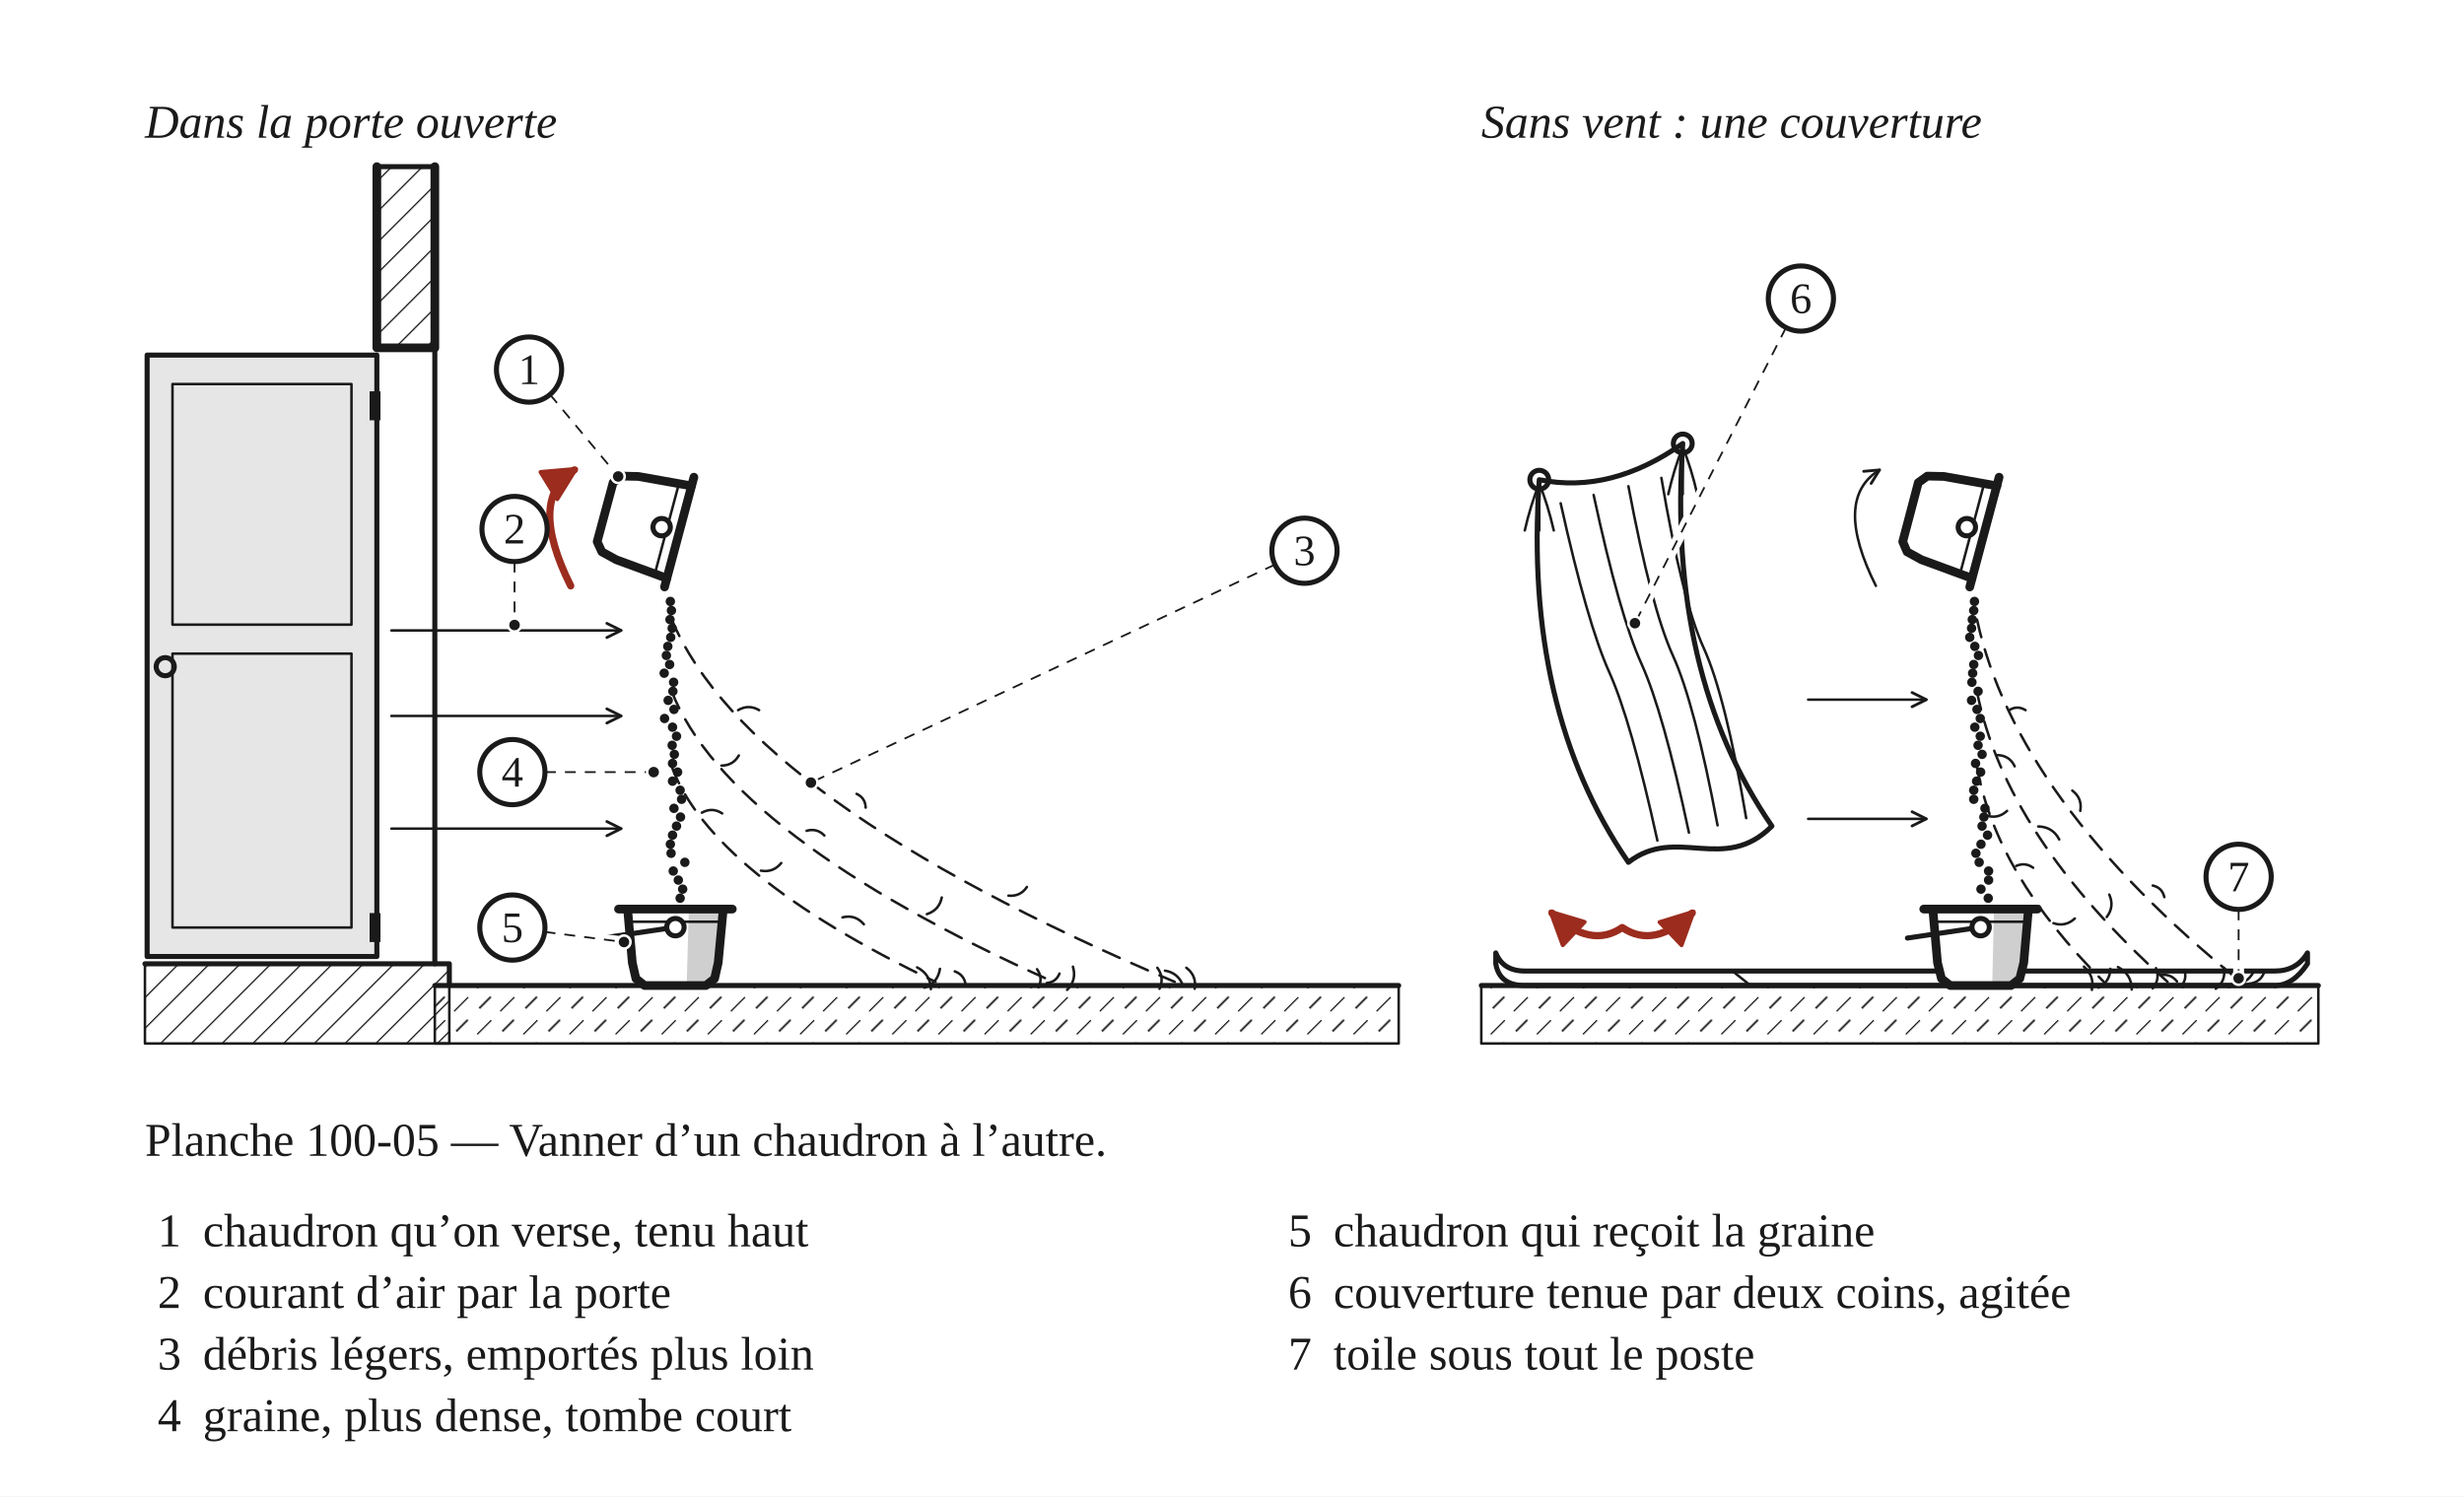
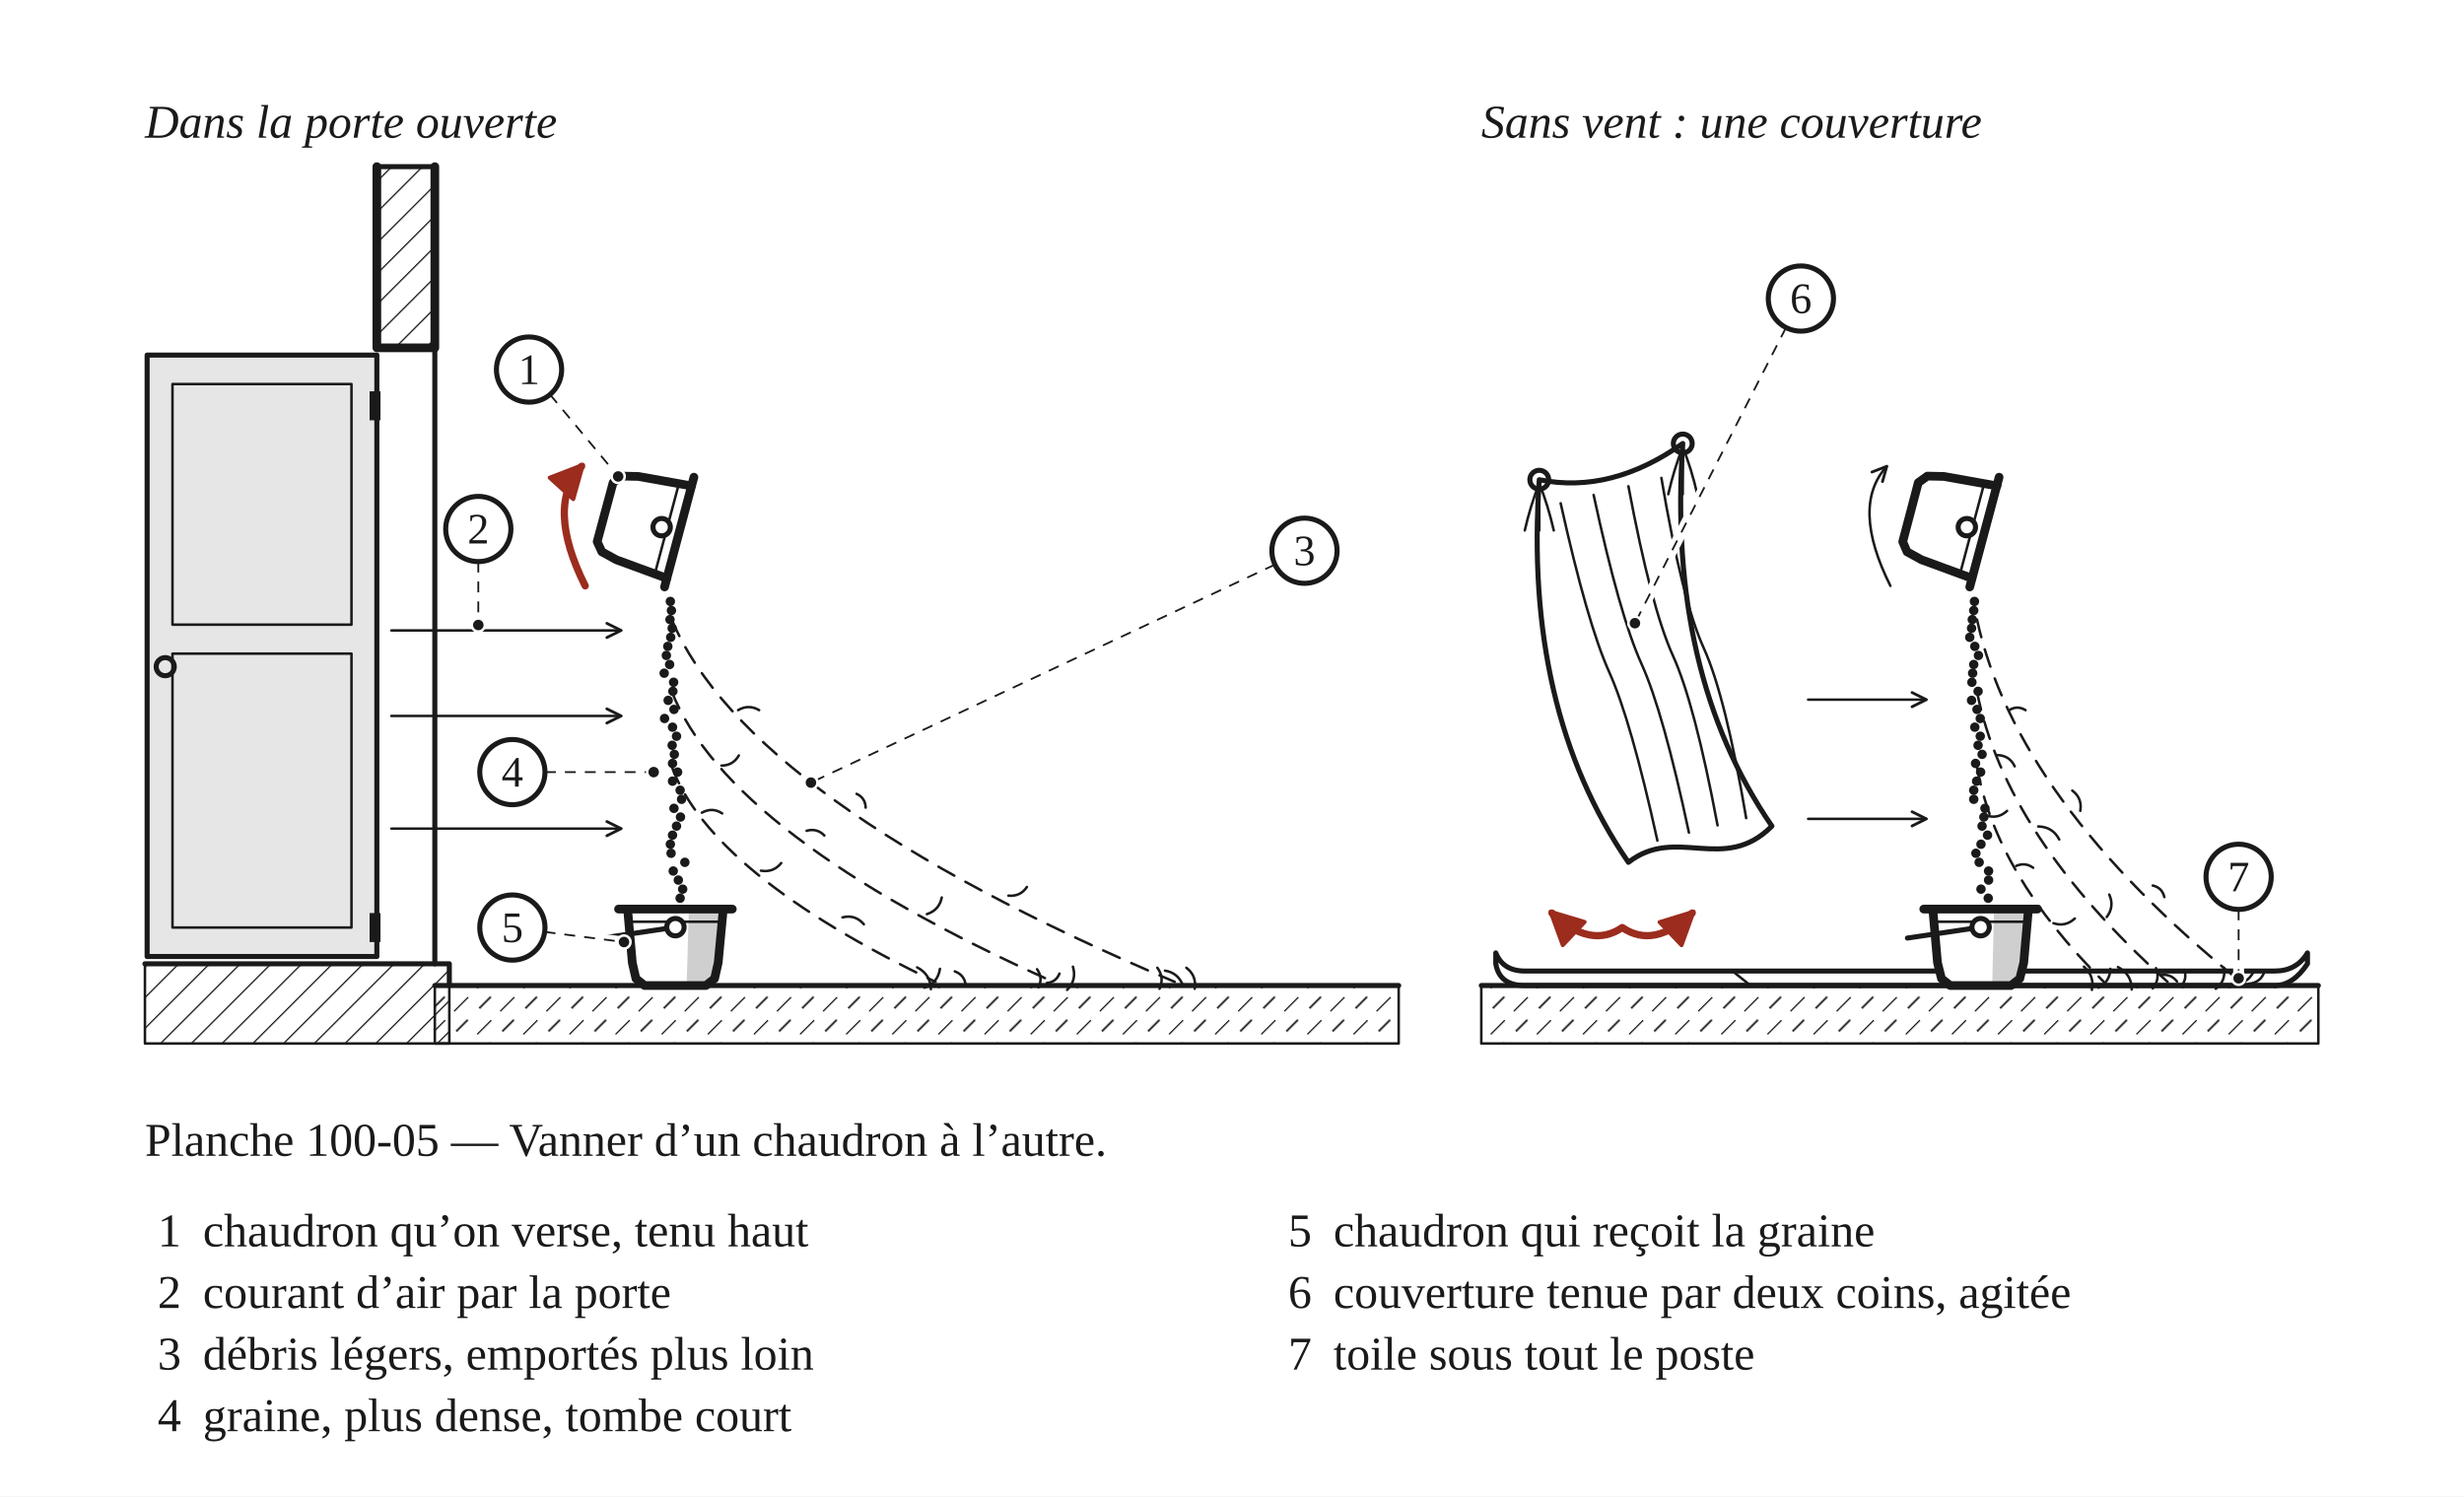
<svg xmlns="http://www.w3.org/2000/svg" width="680" height="413" viewBox="0 0 680 413" role="img">
  <defs>
    <pattern id="h-bois" width="6" height="6" patternUnits="userSpaceOnUse" patternTransform="rotate(45)">
      <line x1="0" y1="0" x2="0" y2="6" stroke="#1A1A1A" stroke-width="0.7" />
    </pattern>
    <pattern id="h-terre" width="9" height="9" patternUnits="userSpaceOnUse" patternTransform="rotate(45)">
      <line x1="0" y1="0" x2="0" y2="5.5" stroke="#1A1A1A" stroke-width="0.7" />
      <line x1="4.5" y1="4.5" x2="4.5" y2="9" stroke="#1A1A1A" stroke-width="0.5" />
    </pattern>
    <marker id="fl" viewBox="0 0 10 10" refX="9" refY="5" markerWidth="7" markerHeight="7" orient="auto-start-reverse">
      <path d="M1 1 L9 5 L1 9" fill="none" stroke="#1A1A1A" stroke-width="1.6" stroke-linecap="round" stroke-linejoin="round" />
    </marker>
    <marker id="fl-r" viewBox="0 0 10 10" refX="8.5" refY="5" markerWidth="5.5" markerHeight="5.5" orient="auto-start-reverse">
      <path d="M1 1 L9 5 L1 9 Z" fill="#9B2C1E" stroke="#9B2C1E" stroke-width="1" stroke-linejoin="round" />
    </marker>
  </defs>
  <rect x="0" y="0" width="680" height="413" fill="#FFFFFF" />
  <text x="40" y="38" font-family="Georgia, 'Times New Roman', serif" font-size="13" font-style="italic" fill="#1A1A1A">Dans la porte ouverte</text>
  <g transform="translate(40 46)" data-vue="porte">
    <rect x="80" y="226" width="266" height="16" fill="url(#h-terre)" stroke="#1A1A1A" stroke-width="0.7" stroke-linejoin="round" />
    <line x1="80" y1="226" x2="346" y2="226" fill="none" stroke="#1A1A1A" stroke-width="1.4" stroke-linejoin="round" stroke-linecap="round" />
    <rect x="0" y="220" width="84" height="22" fill="url(#h-bois)" stroke="#1A1A1A" stroke-width="0.7" stroke-linejoin="round" />
    <path d="M0 220 L84 220 L84 226" fill="none" stroke="#1A1A1A" stroke-width="1.4" stroke-linejoin="round" stroke-linecap="round" />
    <rect x="0.6" y="52" width="63.4" height="166" fill="#E6E6E6" stroke="none" />
    <rect x="0.6" y="52" width="63.4" height="166" fill="none" stroke="#1A1A1A" stroke-width="1.4" stroke-linejoin="round" stroke-linecap="round" />
    <rect x="7.6" y="60" width="49.4" height="66.4" fill="none" stroke="#1A1A1A" stroke-width="0.7" stroke-linejoin="round" stroke-linecap="round" />
    <rect x="7.6" y="134.4" width="49.4" height="75.6" fill="none" stroke="#1A1A1A" stroke-width="0.7" stroke-linejoin="round" stroke-linecap="round" />
    <circle cx="5.6" cy="138" r="2.5" fill="none" stroke="#1A1A1A" stroke-width="1.4" stroke-linejoin="round" stroke-linecap="round" />
    <rect x="62" y="62" width="3" height="8" fill="#1A1A1A" stroke="none" />
    <rect x="62" y="206" width="3" height="8" fill="#1A1A1A" stroke="none" />
    <rect x="64" y="0" width="16" height="50" fill="url(#h-bois)" stroke="#1A1A1A" stroke-width="1.4" stroke-linejoin="round" />
    <path d="M64 0 L64 50 L80 50 L80 0" fill="none" stroke="#1A1A1A" stroke-width="2.4" stroke-linejoin="round" stroke-linecap="round" />
    <line x1="80" y1="50" x2="80" y2="220" fill="none" stroke="#1A1A1A" stroke-width="1.4" stroke-linejoin="round" stroke-linecap="round" />
    <path d="M 68 128 L 131.4 128" fill="none" stroke="#1A1A1A" stroke-width="0.7" stroke-linejoin="round" stroke-linecap="round" marker-end="url(#fl)" />
    <path d="M 68 151.6 L 131.4 151.6" fill="none" stroke="#1A1A1A" stroke-width="0.7" stroke-linejoin="round" stroke-linecap="round" marker-end="url(#fl)" />
    <path d="M 68 182.7 L 131.4 182.7" fill="none" stroke="#1A1A1A" stroke-width="0.7" stroke-linejoin="round" stroke-linecap="round" marker-end="url(#fl)" />
    <path d="M133.2 204.9 L134.5 219.7 L135.5 224.1 L137.9 226 L154.8 226 L157.2 224.1 L158.2 219.7 L159.6 204.9 Z" fill="#FFFFFF" stroke="none" />
    <path d="M150.1 204.9 L159.6 204.9 L158.2 219.7 L157.2 224.1 L154.8 226 L149.5 226 Z" fill="#CFCFCF" stroke="none" />
    <path d="M133.2 204.9 L134.5 219.7 L135.5 224.1 L137.9 226 L154.8 226 L157.2 224.1 L158.2 219.7 L159.6 204.9" fill="none" stroke="#1A1A1A" stroke-width="2.4" stroke-linejoin="round" stroke-linecap="round" />
    <path d="M130.7 204.9 L162.1 204.9" fill="none" stroke="#1A1A1A" stroke-width="2.4" stroke-linejoin="round" stroke-linecap="round" />
    <path d="M134.2 208.4 L158.6 208.4" fill="none" stroke="#1A1A1A" stroke-width="0.7" stroke-linejoin="round" stroke-linecap="round" />
    <line x1="146.4" y1="209.9" x2="126.2" y2="212.9" fill="none" stroke="#1A1A1A" stroke-width="1.4" stroke-linejoin="round" stroke-linecap="round" />
    <circle cx="146.4" cy="209.9" r="2.4" fill="#FFFFFF" stroke="none" />
    <circle cx="146.4" cy="209.9" r="2.4" fill="none" stroke="#1A1A1A" stroke-width="1.4" stroke-linejoin="round" stroke-linecap="round" />
    <path d="M 145.4 125 Q 166.2 175 284.2 225" fill="none" stroke="#1A1A1A" stroke-width="0.7" stroke-linejoin="round" stroke-linecap="round" stroke-dasharray="5 3.5" />
    <path d="M 163.7 150 Q 166.6 148.3 169.5 150" fill="none" stroke="#1A1A1A" stroke-width="0.7" stroke-linejoin="round" stroke-linecap="round" />
    <path d="M 196.4 173.1 Q 198.8 174.2 198.9 176.9" fill="none" stroke="#1A1A1A" stroke-width="0.7" stroke-linejoin="round" stroke-linecap="round" />
    <path d="M 243.4 198.8 Q 241.6 201.5 238.3 201.2" fill="none" stroke="#1A1A1A" stroke-width="0.7" stroke-linejoin="round" stroke-linecap="round" />
    <path d="M 279.4 221.1 Q 281.4 223.8 280 226.9" fill="none" stroke="#1A1A1A" stroke-width="0.7" stroke-linejoin="round" stroke-linecap="round" />
    <path d="M 281.5 221.9 Q 285.2 222.5 286.5 226.1" fill="none" stroke="#1A1A1A" stroke-width="0.7" stroke-linejoin="round" stroke-linecap="round" />
    <path d="M 287.4 221.1 Q 290.3 223.3 289.7 226.9" fill="none" stroke="#1A1A1A" stroke-width="0.7" stroke-linejoin="round" stroke-linecap="round" />
    <path d="M 145.4 144.9 Q 161.2 184.9 250.7 225" fill="none" stroke="#1A1A1A" stroke-width="0.7" stroke-linejoin="round" stroke-linecap="round" stroke-dasharray="5 3.5" />
    <path d="M 163.9 162.5 Q 162.3 165.3 159.1 165.3" fill="none" stroke="#1A1A1A" stroke-width="0.7" stroke-linejoin="round" stroke-linecap="round" />
    <path d="M 182.6 183.3 Q 185.5 182.5 187.5 184.6" fill="none" stroke="#1A1A1A" stroke-width="0.7" stroke-linejoin="round" stroke-linecap="round" />
    <path d="M 219.9 201.7 Q 219.2 205.2 215.8 206.3" fill="none" stroke="#1A1A1A" stroke-width="0.7" stroke-linejoin="round" stroke-linecap="round" />
    <path d="M 246.2 221.5 Q 247.9 223.9 246.6 226.5" fill="none" stroke="#1A1A1A" stroke-width="0.7" stroke-linejoin="round" stroke-linecap="round" />
    <path d="M 252.4 222.7 Q 251.4 225.1 248.9 225.3" fill="none" stroke="#1A1A1A" stroke-width="0.7" stroke-linejoin="round" stroke-linecap="round" />
    <path d="M 256.1 220.8 Q 257.2 224.5 254.5 227.2" fill="none" stroke="#1A1A1A" stroke-width="0.7" stroke-linejoin="round" stroke-linecap="round" />
    <path d="M 145.4 165.6 Q 156.3 195.3 218.2 225" fill="none" stroke="#1A1A1A" stroke-width="0.7" stroke-linejoin="round" stroke-linecap="round" stroke-dasharray="5 3.5" />
    <path d="M 153.7 178.3 Q 156.6 176.7 159.3 178.5" fill="none" stroke="#1A1A1A" stroke-width="0.7" stroke-linejoin="round" stroke-linecap="round" />
    <path d="M 175.6 192.2 Q 173.4 194.9 170 194.3" fill="none" stroke="#1A1A1A" stroke-width="0.7" stroke-linejoin="round" stroke-linecap="round" />
    <path d="M 192.5 207.2 Q 196 206.3 198.4 209.1" fill="none" stroke="#1A1A1A" stroke-width="0.7" stroke-linejoin="round" stroke-linecap="round" />
    <path d="M 213.1 221 Q 216.8 222.9 216.9 227" fill="none" stroke="#1A1A1A" stroke-width="0.7" stroke-linejoin="round" stroke-linecap="round" />
    <path d="M 219.4 221.4 Q 218.8 225.3 215.1 226.6" fill="none" stroke="#1A1A1A" stroke-width="0.7" stroke-linejoin="round" stroke-linecap="round" />
    <path d="M 223.5 222.1 Q 226.2 223.1 226.5 225.9" fill="none" stroke="#1A1A1A" stroke-width="0.7" stroke-linejoin="round" stroke-linecap="round" />
    <circle cx="145" cy="120" r="1.3" fill="#1A1A1A" stroke="none" />
    <circle cx="145.3" cy="122.5" r="1.3" fill="#1A1A1A" stroke="none" />
    <circle cx="144.9" cy="125" r="1.3" fill="#1A1A1A" stroke="none" />
    <circle cx="145.5" cy="127.4" r="1.3" fill="#1A1A1A" stroke="none" />
    <circle cx="145.1" cy="129.9" r="1.3" fill="#1A1A1A" stroke="none" />
    <circle cx="144.3" cy="132.4" r="1.3" fill="#1A1A1A" stroke="none" />
    <circle cx="143.9" cy="134.9" r="1.3" fill="#1A1A1A" stroke="none" />
    <circle cx="144.8" cy="137.4" r="1.3" fill="#1A1A1A" stroke="none" />
    <circle cx="143.3" cy="139.8" r="1.3" fill="#1A1A1A" stroke="none" />
    <circle cx="145.9" cy="142.3" r="1.3" fill="#1A1A1A" stroke="none" />
    <circle cx="145.7" cy="144.8" r="1.3" fill="#1A1A1A" stroke="none" />
    <circle cx="144.4" cy="147.3" r="1.3" fill="#1A1A1A" stroke="none" />
    <circle cx="146" cy="149.8" r="1.3" fill="#1A1A1A" stroke="none" />
    <circle cx="143.4" cy="152.3" r="1.3" fill="#1A1A1A" stroke="none" />
    <circle cx="145.6" cy="154.7" r="1.3" fill="#1A1A1A" stroke="none" />
    <circle cx="146.7" cy="157.2" r="1.3" fill="#1A1A1A" stroke="none" />
    <circle cx="145.5" cy="159.7" r="1.3" fill="#1A1A1A" stroke="none" />
    <circle cx="146.1" cy="162.2" r="1.3" fill="#1A1A1A" stroke="none" />
    <circle cx="145.6" cy="164.7" r="1.3" fill="#1A1A1A" stroke="none" />
    <circle cx="147" cy="167.1" r="1.3" fill="#1A1A1A" stroke="none" />
    <circle cx="145.6" cy="169.6" r="1.3" fill="#1A1A1A" stroke="none" />
    <circle cx="147.7" cy="172.1" r="1.3" fill="#1A1A1A" stroke="none" />
    <circle cx="148.1" cy="174.6" r="1.3" fill="#1A1A1A" stroke="none" />
    <circle cx="146" cy="177.1" r="1.3" fill="#1A1A1A" stroke="none" />
    <circle cx="147.8" cy="179.5" r="1.3" fill="#1A1A1A" stroke="none" />
    <circle cx="146.7" cy="182" r="1.3" fill="#1A1A1A" stroke="none" />
    <circle cx="145.6" cy="184.5" r="1.3" fill="#1A1A1A" stroke="none" />
    <circle cx="145" cy="187" r="1.3" fill="#1A1A1A" stroke="none" />
    <circle cx="145.2" cy="189.5" r="1.3" fill="#1A1A1A" stroke="none" />
    <circle cx="149" cy="192" r="1.3" fill="#1A1A1A" stroke="none" />
    <circle cx="145.8" cy="194.4" r="1.3" fill="#1A1A1A" stroke="none" />
    <circle cx="147.2" cy="196.9" r="1.3" fill="#1A1A1A" stroke="none" />
    <circle cx="148.4" cy="199.4" r="1.3" fill="#1A1A1A" stroke="none" />
    <circle cx="147.7" cy="201.9" r="1.3" fill="#1A1A1A" stroke="none" />
    <path d="M150.8 88.1 L136.2 85.5 L131.7 85.4 L129.2 87.2 L124.8 103.5 L126.1 106.3 L130.1 108.5 L144 113.6 Z" fill="#FFFFFF" stroke="none" />
    <path d="M150.8 88.1 L136.2 85.5 L131.7 85.4 L129.2 87.2 L124.8 103.5 L126.1 106.3 L130.1 108.5 L144 113.6" fill="none" stroke="#1A1A1A" stroke-width="2.4" stroke-linejoin="round" stroke-linecap="round" />
    <path d="M151.5 85.7 L143.4 116" fill="none" stroke="#1A1A1A" stroke-width="2.4" stroke-linejoin="round" stroke-linecap="round" />
    <path d="M147.2 88.1 L140.9 111.7" fill="none" stroke="#1A1A1A" stroke-width="0.7" stroke-linejoin="round" stroke-linecap="round" />
    <circle cx="142.6" cy="99.5" r="2.4" fill="#FFFFFF" stroke="none" />
    <circle cx="142.6" cy="99.5" r="2.4" fill="none" stroke="#1A1A1A" stroke-width="1.4" stroke-linejoin="round" stroke-linecap="round" />
-     <path d="M 117.5 115.7 Q 105.5 91.7 118.5 83.7" fill="none" stroke="#9B2C1E" stroke-width="2" stroke-linejoin="round" stroke-linecap="round" marker-end="url(#fl-r)" />
+     <path d="M 121.5 115.7 Q 110.5 93.7 120.5 82.7" fill="none" stroke="#9B2C1E" stroke-width="2" stroke-linejoin="round" stroke-linecap="round" marker-end="url(#fl-r)" />
  </g>
  <text x="408.8" y="38" font-family="Georgia, 'Times New Roman', serif" font-size="13" font-style="italic" fill="#1A1A1A">Sans vent : une couverture</text>
  <g transform="translate(408.8 46)" data-vue="couverture">
    <rect x="0" y="226" width="231" height="16" fill="url(#h-terre)" stroke="#1A1A1A" stroke-width="0.7" stroke-linejoin="round" />
    <path d="M 4 217 Q 6 222 12 222 L 219 222 Q 225 222 228 217 L 228 220 Q 224 226 219 226 L 12 226 Q 5 226 4 220 Z" fill="#FFFFFF" stroke="none" />
    <path d="M 4 217 Q 6 222 12 222 L 219 222 Q 225 222 228 217 L 228 220 Q 224 226 219 226 L 12 226 Q 5 226 4 220 Z" fill="none" stroke="#1A1A1A" stroke-width="1.4" stroke-linejoin="round" stroke-linecap="round" />
    <line x1="69.3" y1="222" x2="74.3" y2="226" fill="none" stroke="#1A1A1A" stroke-width="0.7" stroke-linejoin="round" stroke-linecap="round" />
    <line x1="138.6" y1="222" x2="143.6" y2="226" fill="none" stroke="#1A1A1A" stroke-width="0.7" stroke-linejoin="round" stroke-linecap="round" />
    <line x1="0" y1="226" x2="231" y2="226" fill="none" stroke="#1A1A1A" stroke-width="1.4" stroke-linejoin="round" stroke-linecap="round" />
    <path d="M 16 86.4 Q 35.8 90.4 55.6 76.4 Q 51.2 139.8 80.2 182 C 67 195.3 53.8 181.7 40.6 192 Q 11.6 149.8 16 86.4 Z" fill="#FFFFFF" stroke="none" />
    <path d="M 21.9 92.9 Q 29.3 126.2 35.3 139.5 T 48.6 186" fill="none" stroke="#1A1A1A" stroke-width="0.7" stroke-linejoin="round" stroke-linecap="round" />
    <path d="M 31 90.6 Q 38.2 124 44.2 137.2 T 57.3 183.8" fill="none" stroke="#1A1A1A" stroke-width="0.7" stroke-linejoin="round" stroke-linecap="round" />
    <path d="M 40.6 88.2 Q 46.9 121.8 52.9 135 T 65.2 181.8" fill="none" stroke="#1A1A1A" stroke-width="0.7" stroke-linejoin="round" stroke-linecap="round" />
    <path d="M 49.7 85.9 Q 55.4 119.7 61.4 132.9 T 73.1 179.8" fill="none" stroke="#1A1A1A" stroke-width="0.7" stroke-linejoin="round" stroke-linecap="round" />
    <path d="M 16 86.4 Q 35.8 90.4 55.6 76.4 Q 51.2 139.8 80.2 182 C 67 195.3 53.8 181.7 40.6 192 Q 11.6 149.8 16 86.4 Z" fill="none" stroke="#1A1A1A" stroke-width="1.4" stroke-linejoin="round" stroke-linecap="round" />
    <path d="M 16 87.4 Q 13.6 93.4 12 100.4" fill="none" stroke="#1A1A1A" stroke-width="0.7" stroke-linejoin="round" stroke-linecap="round" />
    <path d="M 16 87.4 Q 16 93.4 16 100.4" fill="none" stroke="#1A1A1A" stroke-width="0.7" stroke-linejoin="round" stroke-linecap="round" />
    <path d="M 16 87.4 Q 18.4 93.4 20 100.4" fill="none" stroke="#1A1A1A" stroke-width="0.7" stroke-linejoin="round" stroke-linecap="round" />
    <path d="M 55.6 77.4 Q 53.2 83.4 51.6 90.4" fill="none" stroke="#1A1A1A" stroke-width="0.7" stroke-linejoin="round" stroke-linecap="round" />
    <path d="M 55.6 77.4 Q 55.6 83.4 55.6 90.4" fill="none" stroke="#1A1A1A" stroke-width="0.7" stroke-linejoin="round" stroke-linecap="round" />
    <path d="M 55.6 77.4 Q 58 83.4 59.6 90.4" fill="none" stroke="#1A1A1A" stroke-width="0.7" stroke-linejoin="round" stroke-linecap="round" />
    <circle cx="16" cy="86.4" r="2.6" fill="none" stroke="#1A1A1A" stroke-width="1.4" stroke-linejoin="round" stroke-linecap="round" />
    <circle cx="55.6" cy="76.4" r="2.6" fill="none" stroke="#1A1A1A" stroke-width="1.4" stroke-linejoin="round" stroke-linecap="round" />
    <path d="M 19.5 206 Q 30.1 216 38.9 210 Q 47.7 216 58.2 206" fill="none" stroke="#9B2C1E" stroke-width="2" stroke-linejoin="round" stroke-linecap="round" marker-end="url(#fl-r)" marker-start="url(#fl-r)" />
    <path d="M 90.2 147.1 L 122.8 147.1" fill="none" stroke="#1A1A1A" stroke-width="0.7" stroke-linejoin="round" stroke-linecap="round" marker-end="url(#fl)" />
    <path d="M 90.2 180 L 122.8 180" fill="none" stroke="#1A1A1A" stroke-width="0.7" stroke-linejoin="round" stroke-linecap="round" marker-end="url(#fl)" />
    <path d="M124.6 204.9 L125.9 219.7 L127 224.1 L129.4 226 L146.2 226 L148.6 224.1 L149.7 219.7 L151 204.9 Z" fill="#FFFFFF" stroke="none" />
    <path d="M141.5 204.9 L151 204.9 L149.7 219.7 L148.6 224.1 L146.2 226 L141 226 Z" fill="#CFCFCF" stroke="none" />
    <path d="M124.6 204.9 L125.9 219.7 L127 224.1 L129.4 226 L146.2 226 L148.6 224.1 L149.7 219.7 L151 204.9" fill="none" stroke="#1A1A1A" stroke-width="2.4" stroke-linejoin="round" stroke-linecap="round" />
    <path d="M122.1 204.9 L153.5 204.9" fill="none" stroke="#1A1A1A" stroke-width="2.4" stroke-linejoin="round" stroke-linecap="round" />
    <path d="M125.6 208.4 L150 208.4" fill="none" stroke="#1A1A1A" stroke-width="0.7" stroke-linejoin="round" stroke-linecap="round" />
    <line x1="137.8" y1="209.9" x2="117.6" y2="212.9" fill="none" stroke="#1A1A1A" stroke-width="1.4" stroke-linejoin="round" stroke-linecap="round" />
    <circle cx="137.8" cy="209.9" r="2.4" fill="#FFFFFF" stroke="none" />
    <circle cx="137.8" cy="209.9" r="2.4" fill="none" stroke="#1A1A1A" stroke-width="1.4" stroke-linejoin="round" stroke-linecap="round" />
    <path d="M 136.8 125 Q 147.7 175 209.6 225" fill="none" stroke="#1A1A1A" stroke-width="0.7" stroke-linejoin="round" stroke-linecap="round" stroke-dasharray="5 3.5" />
    <path d="M 145.7 150 Q 147.9 148.6 150.2 150" fill="none" stroke="#1A1A1A" stroke-width="0.7" stroke-linejoin="round" stroke-linecap="round" />
    <path d="M 163.1 172.2 Q 165.9 174.3 165.3 177.8" fill="none" stroke="#1A1A1A" stroke-width="0.7" stroke-linejoin="round" stroke-linecap="round" />
    <path d="M 185.3 198.4 Q 187.9 199 188.5 201.6" fill="none" stroke="#1A1A1A" stroke-width="0.7" stroke-linejoin="round" stroke-linecap="round" />
    <path d="M 204.9 221.1 Q 205.6 224.7 202.7 226.9" fill="none" stroke="#1A1A1A" stroke-width="0.7" stroke-linejoin="round" stroke-linecap="round" />
    <path d="M 213.2 222.1 Q 211.3 225.8 207 225.9" fill="none" stroke="#1A1A1A" stroke-width="0.7" stroke-linejoin="round" stroke-linecap="round" />
    <path d="M 216 222.5 Q 214.9 225.2 211.9 225.5" fill="none" stroke="#1A1A1A" stroke-width="0.7" stroke-linejoin="round" stroke-linecap="round" />
    <path d="M 136.8 144.9 Q 144.7 184.9 189.4 225" fill="none" stroke="#1A1A1A" stroke-width="0.7" stroke-linejoin="round" stroke-linecap="round" stroke-dasharray="5 3.5" />
    <path d="M 142.4 162.4 Q 145.8 162.5 147.2 165.5" fill="none" stroke="#1A1A1A" stroke-width="0.7" stroke-linejoin="round" stroke-linecap="round" />
    <path d="M 153.7 182.1 Q 157.7 182.2 159.5 185.7" fill="none" stroke="#1A1A1A" stroke-width="0.7" stroke-linejoin="round" stroke-linecap="round" />
    <path d="M 173.3 200.9 Q 174.8 204.2 172.6 207.1" fill="none" stroke="#1A1A1A" stroke-width="0.7" stroke-linejoin="round" stroke-linecap="round" />
    <path d="M 186.2 221.2 Q 187.4 224.2 185.3 226.8" fill="none" stroke="#1A1A1A" stroke-width="0.7" stroke-linejoin="round" stroke-linecap="round" />
    <path d="M 187.5 223.1 Q 190.3 222.7 192 224.9" fill="none" stroke="#1A1A1A" stroke-width="0.7" stroke-linejoin="round" stroke-linecap="round" />
    <path d="M 194 221.7 Q 194.9 224.3 193 226.3" fill="none" stroke="#1A1A1A" stroke-width="0.7" stroke-linejoin="round" stroke-linecap="round" />
    <path d="M 136.8 165.6 Q 142 195.3 171.8 225" fill="none" stroke="#1A1A1A" stroke-width="0.7" stroke-linejoin="round" stroke-linecap="round" stroke-dasharray="5 3.5" />
    <path d="M 145.1 177.8 Q 142.5 180.2 139.2 179" fill="none" stroke="#1A1A1A" stroke-width="0.7" stroke-linejoin="round" stroke-linecap="round" />
    <path d="M 147.6 193 Q 150.1 191.9 152.3 193.5" fill="none" stroke="#1A1A1A" stroke-width="0.7" stroke-linejoin="round" stroke-linecap="round" />
    <path d="M 163.8 207.5 Q 161.2 209.9 157.9 208.8" fill="none" stroke="#1A1A1A" stroke-width="0.7" stroke-linejoin="round" stroke-linecap="round" />
    <path d="M 166.3 220.8 Q 169.3 223.4 168.5 227.2" fill="none" stroke="#1A1A1A" stroke-width="0.7" stroke-linejoin="round" stroke-linecap="round" />
    <path d="M 173.6 221.4 Q 173.5 225 170.3 226.6" fill="none" stroke="#1A1A1A" stroke-width="0.7" stroke-linejoin="round" stroke-linecap="round" />
    <path d="M 175.7 220.9 Q 179.5 222.9 179.5 227.1" fill="none" stroke="#1A1A1A" stroke-width="0.7" stroke-linejoin="round" stroke-linecap="round" />
    <circle cx="136.1" cy="120" r="1.3" fill="#1A1A1A" stroke="none" />
    <circle cx="135.9" cy="122.5" r="1.3" fill="#1A1A1A" stroke="none" />
    <circle cx="135.5" cy="125" r="1.3" fill="#1A1A1A" stroke="none" />
    <circle cx="135.3" cy="127.4" r="1.3" fill="#1A1A1A" stroke="none" />
    <circle cx="134.8" cy="129.9" r="1.3" fill="#1A1A1A" stroke="none" />
    <circle cx="136.2" cy="132.4" r="1.3" fill="#1A1A1A" stroke="none" />
    <circle cx="137.2" cy="134.9" r="1.3" fill="#1A1A1A" stroke="none" />
    <circle cx="135.9" cy="137.4" r="1.3" fill="#1A1A1A" stroke="none" />
    <circle cx="135.6" cy="139.8" r="1.3" fill="#1A1A1A" stroke="none" />
    <circle cx="135.4" cy="142.3" r="1.3" fill="#1A1A1A" stroke="none" />
    <circle cx="137.1" cy="144.8" r="1.3" fill="#1A1A1A" stroke="none" />
    <circle cx="135.3" cy="147.3" r="1.3" fill="#1A1A1A" stroke="none" />
    <circle cx="136.8" cy="149.8" r="1.3" fill="#1A1A1A" stroke="none" />
    <circle cx="137.7" cy="152.3" r="1.3" fill="#1A1A1A" stroke="none" />
    <circle cx="136.2" cy="154.7" r="1.3" fill="#1A1A1A" stroke="none" />
    <circle cx="137.7" cy="157.2" r="1.3" fill="#1A1A1A" stroke="none" />
    <circle cx="137.1" cy="159.7" r="1.3" fill="#1A1A1A" stroke="none" />
    <circle cx="138.2" cy="162.2" r="1.3" fill="#1A1A1A" stroke="none" />
    <circle cx="136.4" cy="164.7" r="1.3" fill="#1A1A1A" stroke="none" />
    <circle cx="137.8" cy="167.1" r="1.3" fill="#1A1A1A" stroke="none" />
    <circle cx="136.7" cy="169.6" r="1.3" fill="#1A1A1A" stroke="none" />
    <circle cx="135.9" cy="172.1" r="1.3" fill="#1A1A1A" stroke="none" />
    <circle cx="135.9" cy="174.6" r="1.3" fill="#1A1A1A" stroke="none" />
    <circle cx="139" cy="177.1" r="1.3" fill="#1A1A1A" stroke="none" />
    <circle cx="138.7" cy="179.5" r="1.3" fill="#1A1A1A" stroke="none" />
    <circle cx="138.2" cy="182" r="1.3" fill="#1A1A1A" stroke="none" />
    <circle cx="139.7" cy="184.5" r="1.3" fill="#1A1A1A" stroke="none" />
    <circle cx="137.9" cy="187" r="1.3" fill="#1A1A1A" stroke="none" />
    <circle cx="136.5" cy="189.5" r="1.3" fill="#1A1A1A" stroke="none" />
    <circle cx="137.4" cy="192" r="1.3" fill="#1A1A1A" stroke="none" />
    <circle cx="140" cy="194.4" r="1.3" fill="#1A1A1A" stroke="none" />
    <circle cx="140" cy="196.9" r="1.3" fill="#1A1A1A" stroke="none" />
    <circle cx="137.9" cy="199.4" r="1.3" fill="#1A1A1A" stroke="none" />
    <circle cx="139.9" cy="201.9" r="1.3" fill="#1A1A1A" stroke="none" />
    <path d="M142.3 88.1 L127.7 85.5 L123.1 85.4 L120.6 87.2 L116.3 103.5 L117.5 106.3 L121.5 108.5 L135.4 113.6 Z" fill="#FFFFFF" stroke="none" />
    <path d="M142.3 88.1 L127.7 85.5 L123.1 85.4 L120.6 87.2 L116.3 103.5 L117.5 106.3 L121.5 108.5 L135.4 113.6" fill="none" stroke="#1A1A1A" stroke-width="2.4" stroke-linejoin="round" stroke-linecap="round" />
    <path d="M142.9 85.7 L134.8 116" fill="none" stroke="#1A1A1A" stroke-width="2.4" stroke-linejoin="round" stroke-linecap="round" />
    <path d="M138.6 88.1 L132.3 111.7" fill="none" stroke="#1A1A1A" stroke-width="0.7" stroke-linejoin="round" stroke-linecap="round" />
    <circle cx="134" cy="99.5" r="2.4" fill="#FFFFFF" stroke="none" />
    <circle cx="134" cy="99.5" r="2.4" fill="none" stroke="#1A1A1A" stroke-width="1.4" stroke-linejoin="round" stroke-linecap="round" />
-     <path d="M 108.9 115.7 Q 96.9 91.7 109.9 83.7" fill="none" stroke="#1A1A1A" stroke-width="0.7" stroke-linejoin="round" stroke-linecap="round" marker-end="url(#fl)" />
+     <path d="M 112.9 115.7 Q 101.9 93.7 111.9 82.7" fill="none" stroke="#1A1A1A" stroke-width="0.7" stroke-linejoin="round" stroke-linecap="round" marker-end="url(#fl)" />
  </g>
  <line x1="151.8" y1="108.9" x2="170.6" y2="131.5" fill="none" stroke="#FFFFFF" stroke-width="3" stroke-linecap="round" />
  <line x1="151.8" y1="108.9" x2="170.6" y2="131.5" fill="none" stroke="#1A1A1A" stroke-width="0.5" stroke-dasharray="3 2.5" />
  <circle cx="170.6" cy="131.5" r="1.8" fill="#1A1A1A" stroke="#FFFFFF" stroke-width="0.7" />
  <circle cx="146" cy="102" r="9" fill="#FFFFFF" stroke="#1A1A1A" stroke-width="1.4" data-vue="porte" />
  <text x="146" y="106" text-anchor="middle" font-family="Georgia, 'Times New Roman', serif" font-size="12" fill="#1A1A1A">1</text>
-   <line x1="142" y1="155" x2="142" y2="172.5" fill="none" stroke="#FFFFFF" stroke-width="3" stroke-linecap="round" />
-   <line x1="142" y1="155" x2="142" y2="172.5" fill="none" stroke="#1A1A1A" stroke-width="0.5" stroke-dasharray="3 2.5" />
-   <circle cx="142" cy="172.5" r="1.8" fill="#1A1A1A" stroke="#FFFFFF" stroke-width="0.7" />
-   <circle cx="142" cy="146" r="9" fill="#FFFFFF" stroke="#1A1A1A" stroke-width="1.4" data-vue="porte" />
-   <text x="142" y="150" text-anchor="middle" font-family="Georgia, 'Times New Roman', serif" font-size="12" fill="#1A1A1A">2</text>
+   <line x1="132" y1="155" x2="132" y2="172.5" fill="none" stroke="#FFFFFF" stroke-width="3" stroke-linecap="round" />
+   <line x1="132" y1="155" x2="132" y2="172.5" fill="none" stroke="#1A1A1A" stroke-width="0.5" stroke-dasharray="3 2.5" />
+   <circle cx="132" cy="172.5" r="1.8" fill="#1A1A1A" stroke="#FFFFFF" stroke-width="0.7" />
+   <circle cx="132" cy="146" r="9" fill="#FFFFFF" stroke="#1A1A1A" stroke-width="1.4" data-vue="porte" />
+   <text x="132" y="150" text-anchor="middle" font-family="Georgia, 'Times New Roman', serif" font-size="12" fill="#1A1A1A">2</text>
  <line x1="351.9" y1="155.8" x2="223.8" y2="216" fill="none" stroke="#FFFFFF" stroke-width="3" stroke-linecap="round" />
  <line x1="351.9" y1="155.8" x2="223.8" y2="216" fill="none" stroke="#1A1A1A" stroke-width="0.5" stroke-dasharray="3 2.5" />
  <circle cx="223.8" cy="216" r="1.8" fill="#1A1A1A" stroke="#FFFFFF" stroke-width="0.7" />
  <circle cx="360" cy="152" r="9" fill="#FFFFFF" stroke="#1A1A1A" stroke-width="1.4" data-vue="porte" />
  <text x="360" y="156" text-anchor="middle" font-family="Georgia, 'Times New Roman', serif" font-size="12" fill="#1A1A1A">3</text>
  <line x1="150.4" y1="213.1" x2="180.4" y2="213.1" fill="none" stroke="#FFFFFF" stroke-width="3" stroke-linecap="round" />
  <line x1="150.4" y1="213.1" x2="180.4" y2="213.1" fill="none" stroke="#1A1A1A" stroke-width="0.5" stroke-dasharray="3 2.5" />
  <circle cx="180.4" cy="213.1" r="1.8" fill="#1A1A1A" stroke="#FFFFFF" stroke-width="0.7" />
  <circle cx="141.4" cy="213.1" r="9" fill="#FFFFFF" stroke="#1A1A1A" stroke-width="1.4" data-vue="porte" />
  <text x="141.4" y="217.1" text-anchor="middle" font-family="Georgia, 'Times New Roman', serif" font-size="12" fill="#1A1A1A">4</text>
  <line x1="150.3" y1="257.2" x2="172.2" y2="260" fill="none" stroke="#FFFFFF" stroke-width="3" stroke-linecap="round" />
  <line x1="150.3" y1="257.2" x2="172.2" y2="260" fill="none" stroke="#1A1A1A" stroke-width="0.5" stroke-dasharray="3 2.5" />
  <circle cx="172.2" cy="260" r="1.8" fill="#1A1A1A" stroke="#FFFFFF" stroke-width="0.7" />
  <circle cx="141.4" cy="256" r="9" fill="#FFFFFF" stroke="#1A1A1A" stroke-width="1.4" data-vue="porte" />
  <text x="141.4" y="260" text-anchor="middle" font-family="Georgia, 'Times New Roman', serif" font-size="12" fill="#1A1A1A">5</text>
  <line x1="492.9" y1="90.4" x2="451.2" y2="172" fill="none" stroke="#FFFFFF" stroke-width="3" stroke-linecap="round" />
  <line x1="492.9" y1="90.4" x2="451.2" y2="172" fill="none" stroke="#1A1A1A" stroke-width="0.5" stroke-dasharray="3 2.5" />
  <circle cx="451.2" cy="172" r="1.8" fill="#1A1A1A" stroke="#FFFFFF" stroke-width="0.7" />
  <circle cx="497" cy="82.4" r="9" fill="#FFFFFF" stroke="#1A1A1A" stroke-width="1.4" data-vue="couverture" />
  <text x="497" y="86.4" text-anchor="middle" font-family="Georgia, 'Times New Roman', serif" font-size="12" fill="#1A1A1A">6</text>
  <line x1="617.8" y1="251" x2="617.8" y2="270" fill="none" stroke="#FFFFFF" stroke-width="3" stroke-linecap="round" />
  <line x1="617.8" y1="251" x2="617.8" y2="270" fill="none" stroke="#1A1A1A" stroke-width="0.5" stroke-dasharray="3 2.5" />
  <circle cx="617.8" cy="270" r="1.8" fill="#1A1A1A" stroke="#FFFFFF" stroke-width="0.7" />
  <circle cx="617.8" cy="242" r="9" fill="#FFFFFF" stroke="#1A1A1A" stroke-width="1.4" data-vue="couverture" />
  <text x="617.8" y="246" text-anchor="middle" font-family="Georgia, 'Times New Roman', serif" font-size="12" fill="#1A1A1A">7</text>
  <text x="40" y="319" font-family="Georgia, 'Times New Roman', serif" font-size="13" fill="#1A1A1A">Planche 100-05 — Vanner d’un chaudron à l’autre.</text>
  <text x="50" y="344" text-anchor="end" font-family="Georgia, 'Times New Roman', serif" font-size="13" fill="#1A1A1A">1</text>
  <text x="56" y="344" font-family="Georgia, 'Times New Roman', serif" font-size="13" fill="#1A1A1A">chaudron qu’on verse, tenu haut</text>
  <text x="50" y="361" text-anchor="end" font-family="Georgia, 'Times New Roman', serif" font-size="13" fill="#1A1A1A">2</text>
  <text x="56" y="361" font-family="Georgia, 'Times New Roman', serif" font-size="13" fill="#1A1A1A">courant d’air par la porte</text>
  <text x="50" y="378" text-anchor="end" font-family="Georgia, 'Times New Roman', serif" font-size="13" fill="#1A1A1A">3</text>
  <text x="56" y="378" font-family="Georgia, 'Times New Roman', serif" font-size="13" fill="#1A1A1A">débris légers, emportés plus loin</text>
  <text x="50" y="395" text-anchor="end" font-family="Georgia, 'Times New Roman', serif" font-size="13" fill="#1A1A1A">4</text>
  <text x="56" y="395" font-family="Georgia, 'Times New Roman', serif" font-size="13" fill="#1A1A1A">graine, plus dense, tombe court</text>
  <text x="362" y="344" text-anchor="end" font-family="Georgia, 'Times New Roman', serif" font-size="13" fill="#1A1A1A">5</text>
  <text x="368" y="344" font-family="Georgia, 'Times New Roman', serif" font-size="13" fill="#1A1A1A">chaudron qui reçoit la graine</text>
  <text x="362" y="361" text-anchor="end" font-family="Georgia, 'Times New Roman', serif" font-size="13" fill="#1A1A1A">6</text>
  <text x="368" y="361" font-family="Georgia, 'Times New Roman', serif" font-size="13" fill="#1A1A1A">couverture tenue par deux coins, agitée</text>
  <text x="362" y="378" text-anchor="end" font-family="Georgia, 'Times New Roman', serif" font-size="13" fill="#1A1A1A">7</text>
  <text x="368" y="378" font-family="Georgia, 'Times New Roman', serif" font-size="13" fill="#1A1A1A">toile sous tout le poste</text>
</svg>
